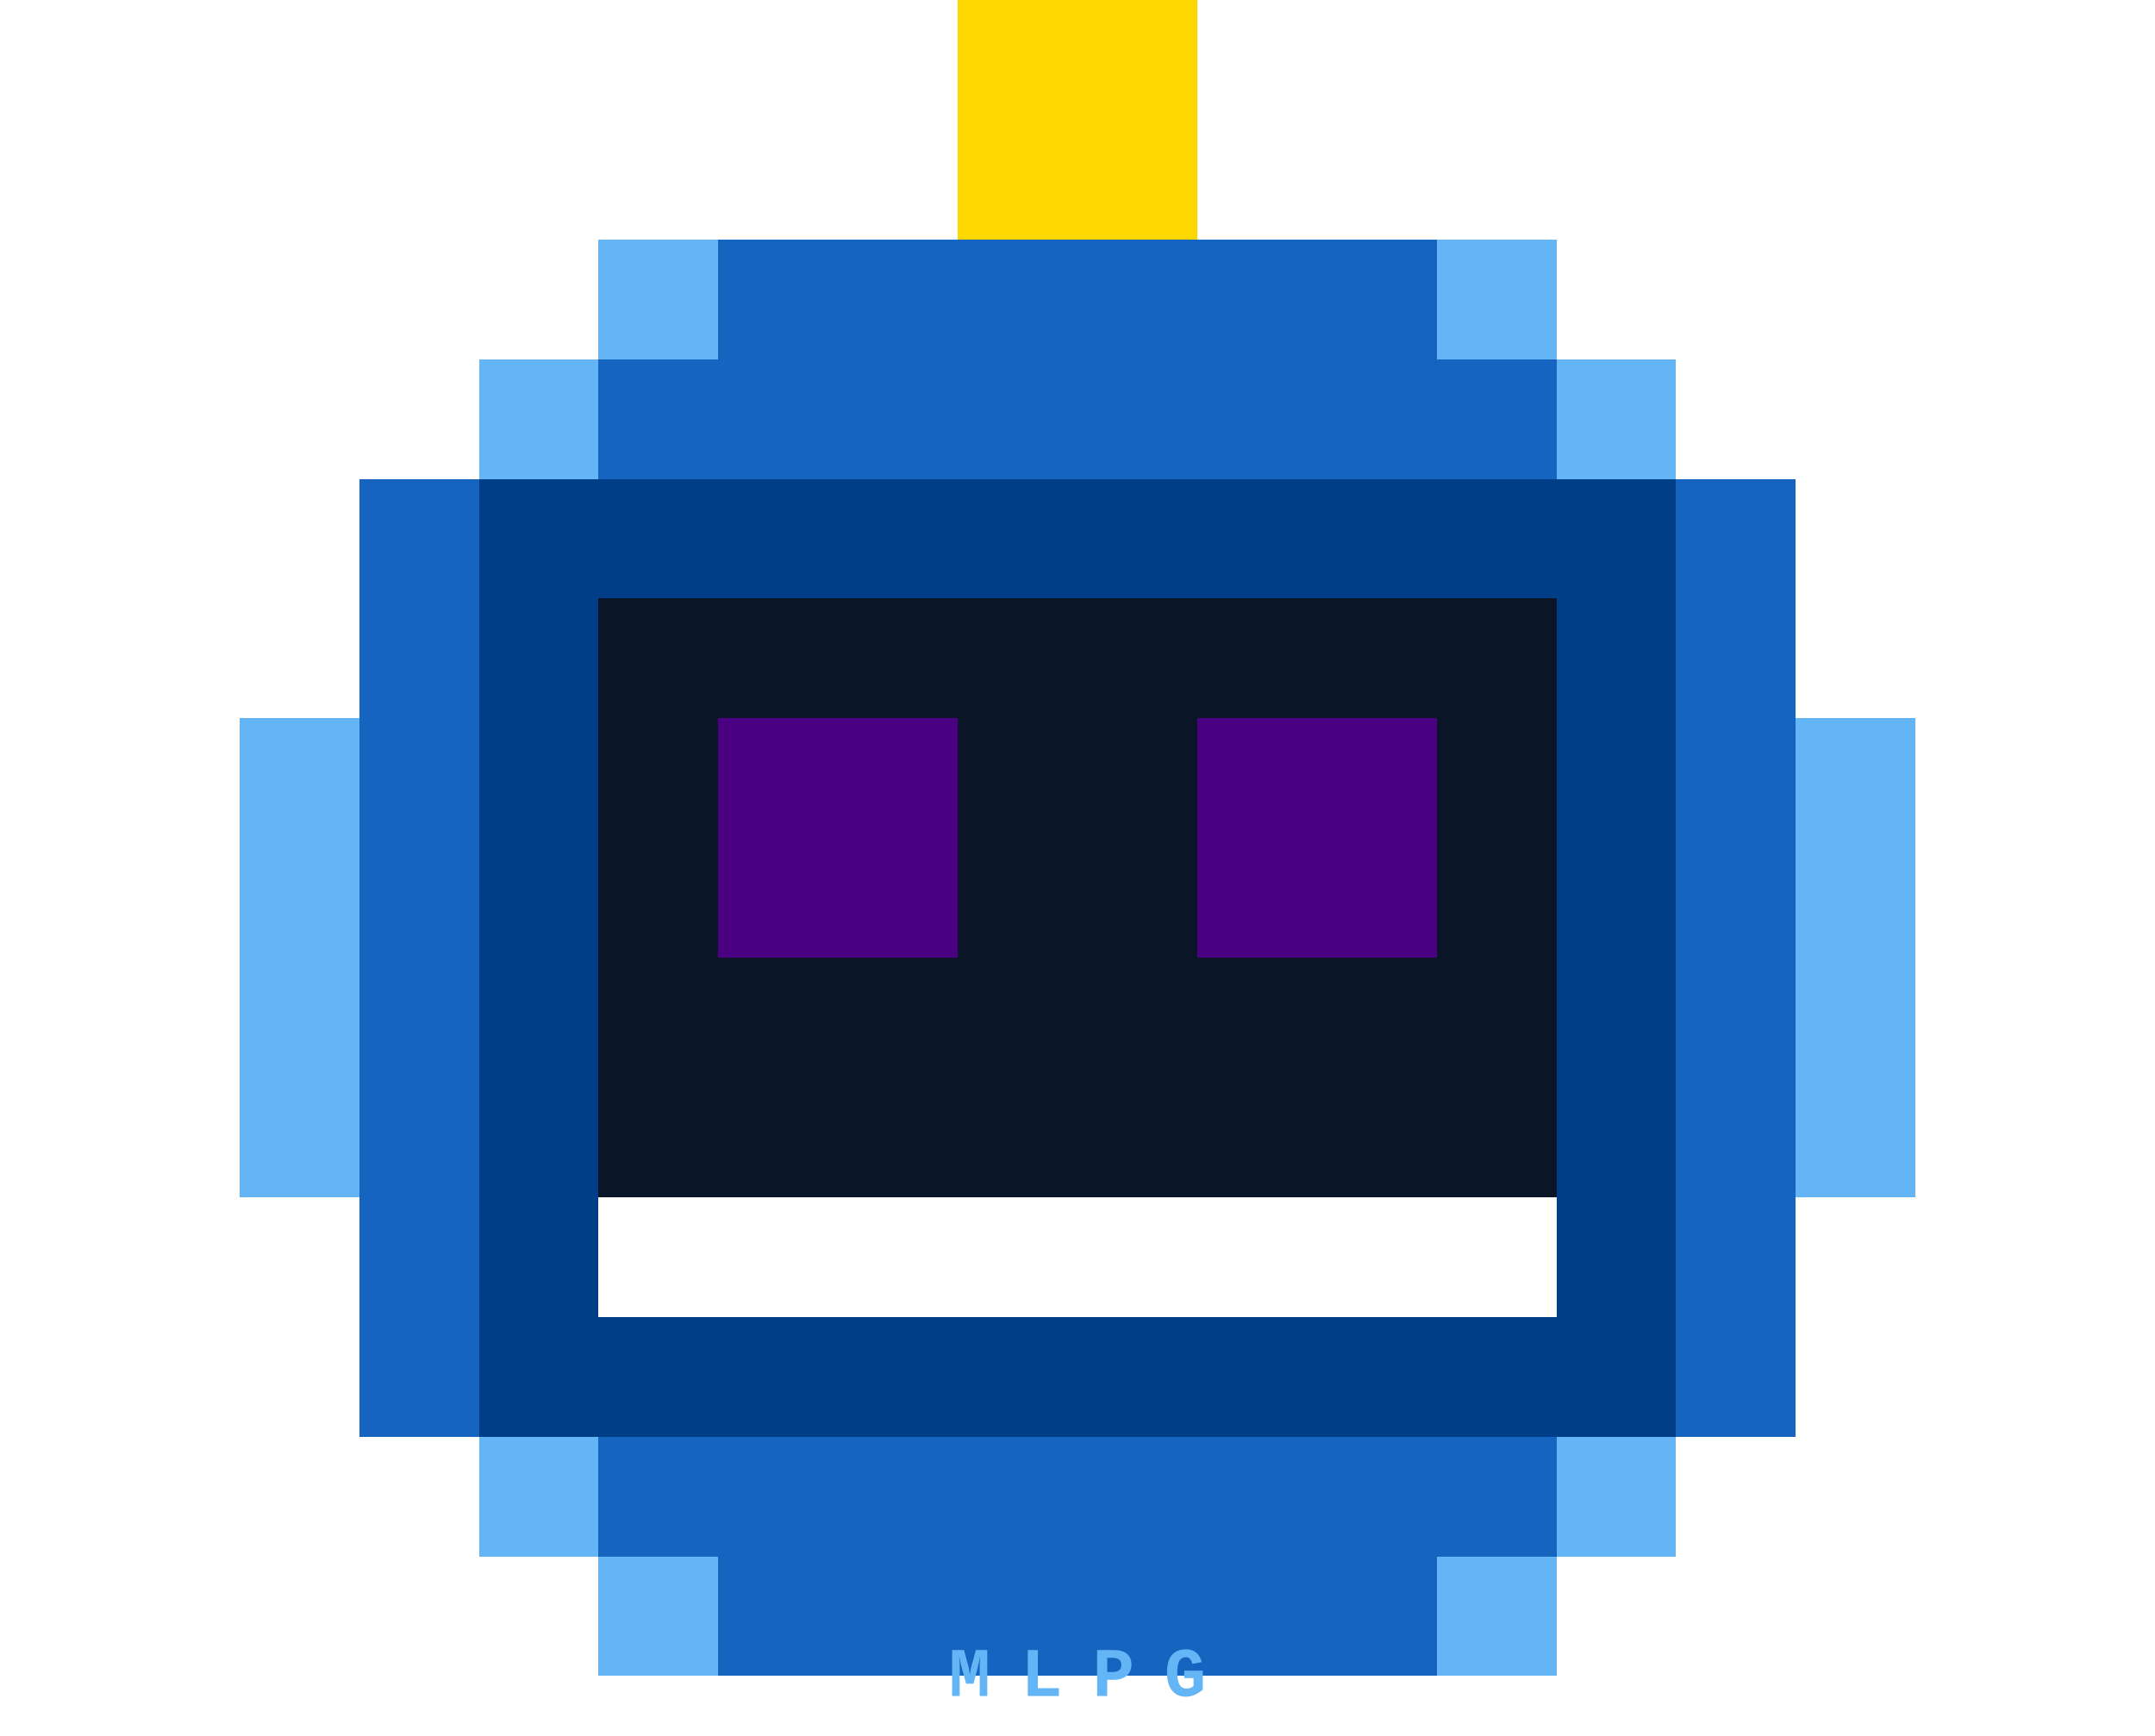
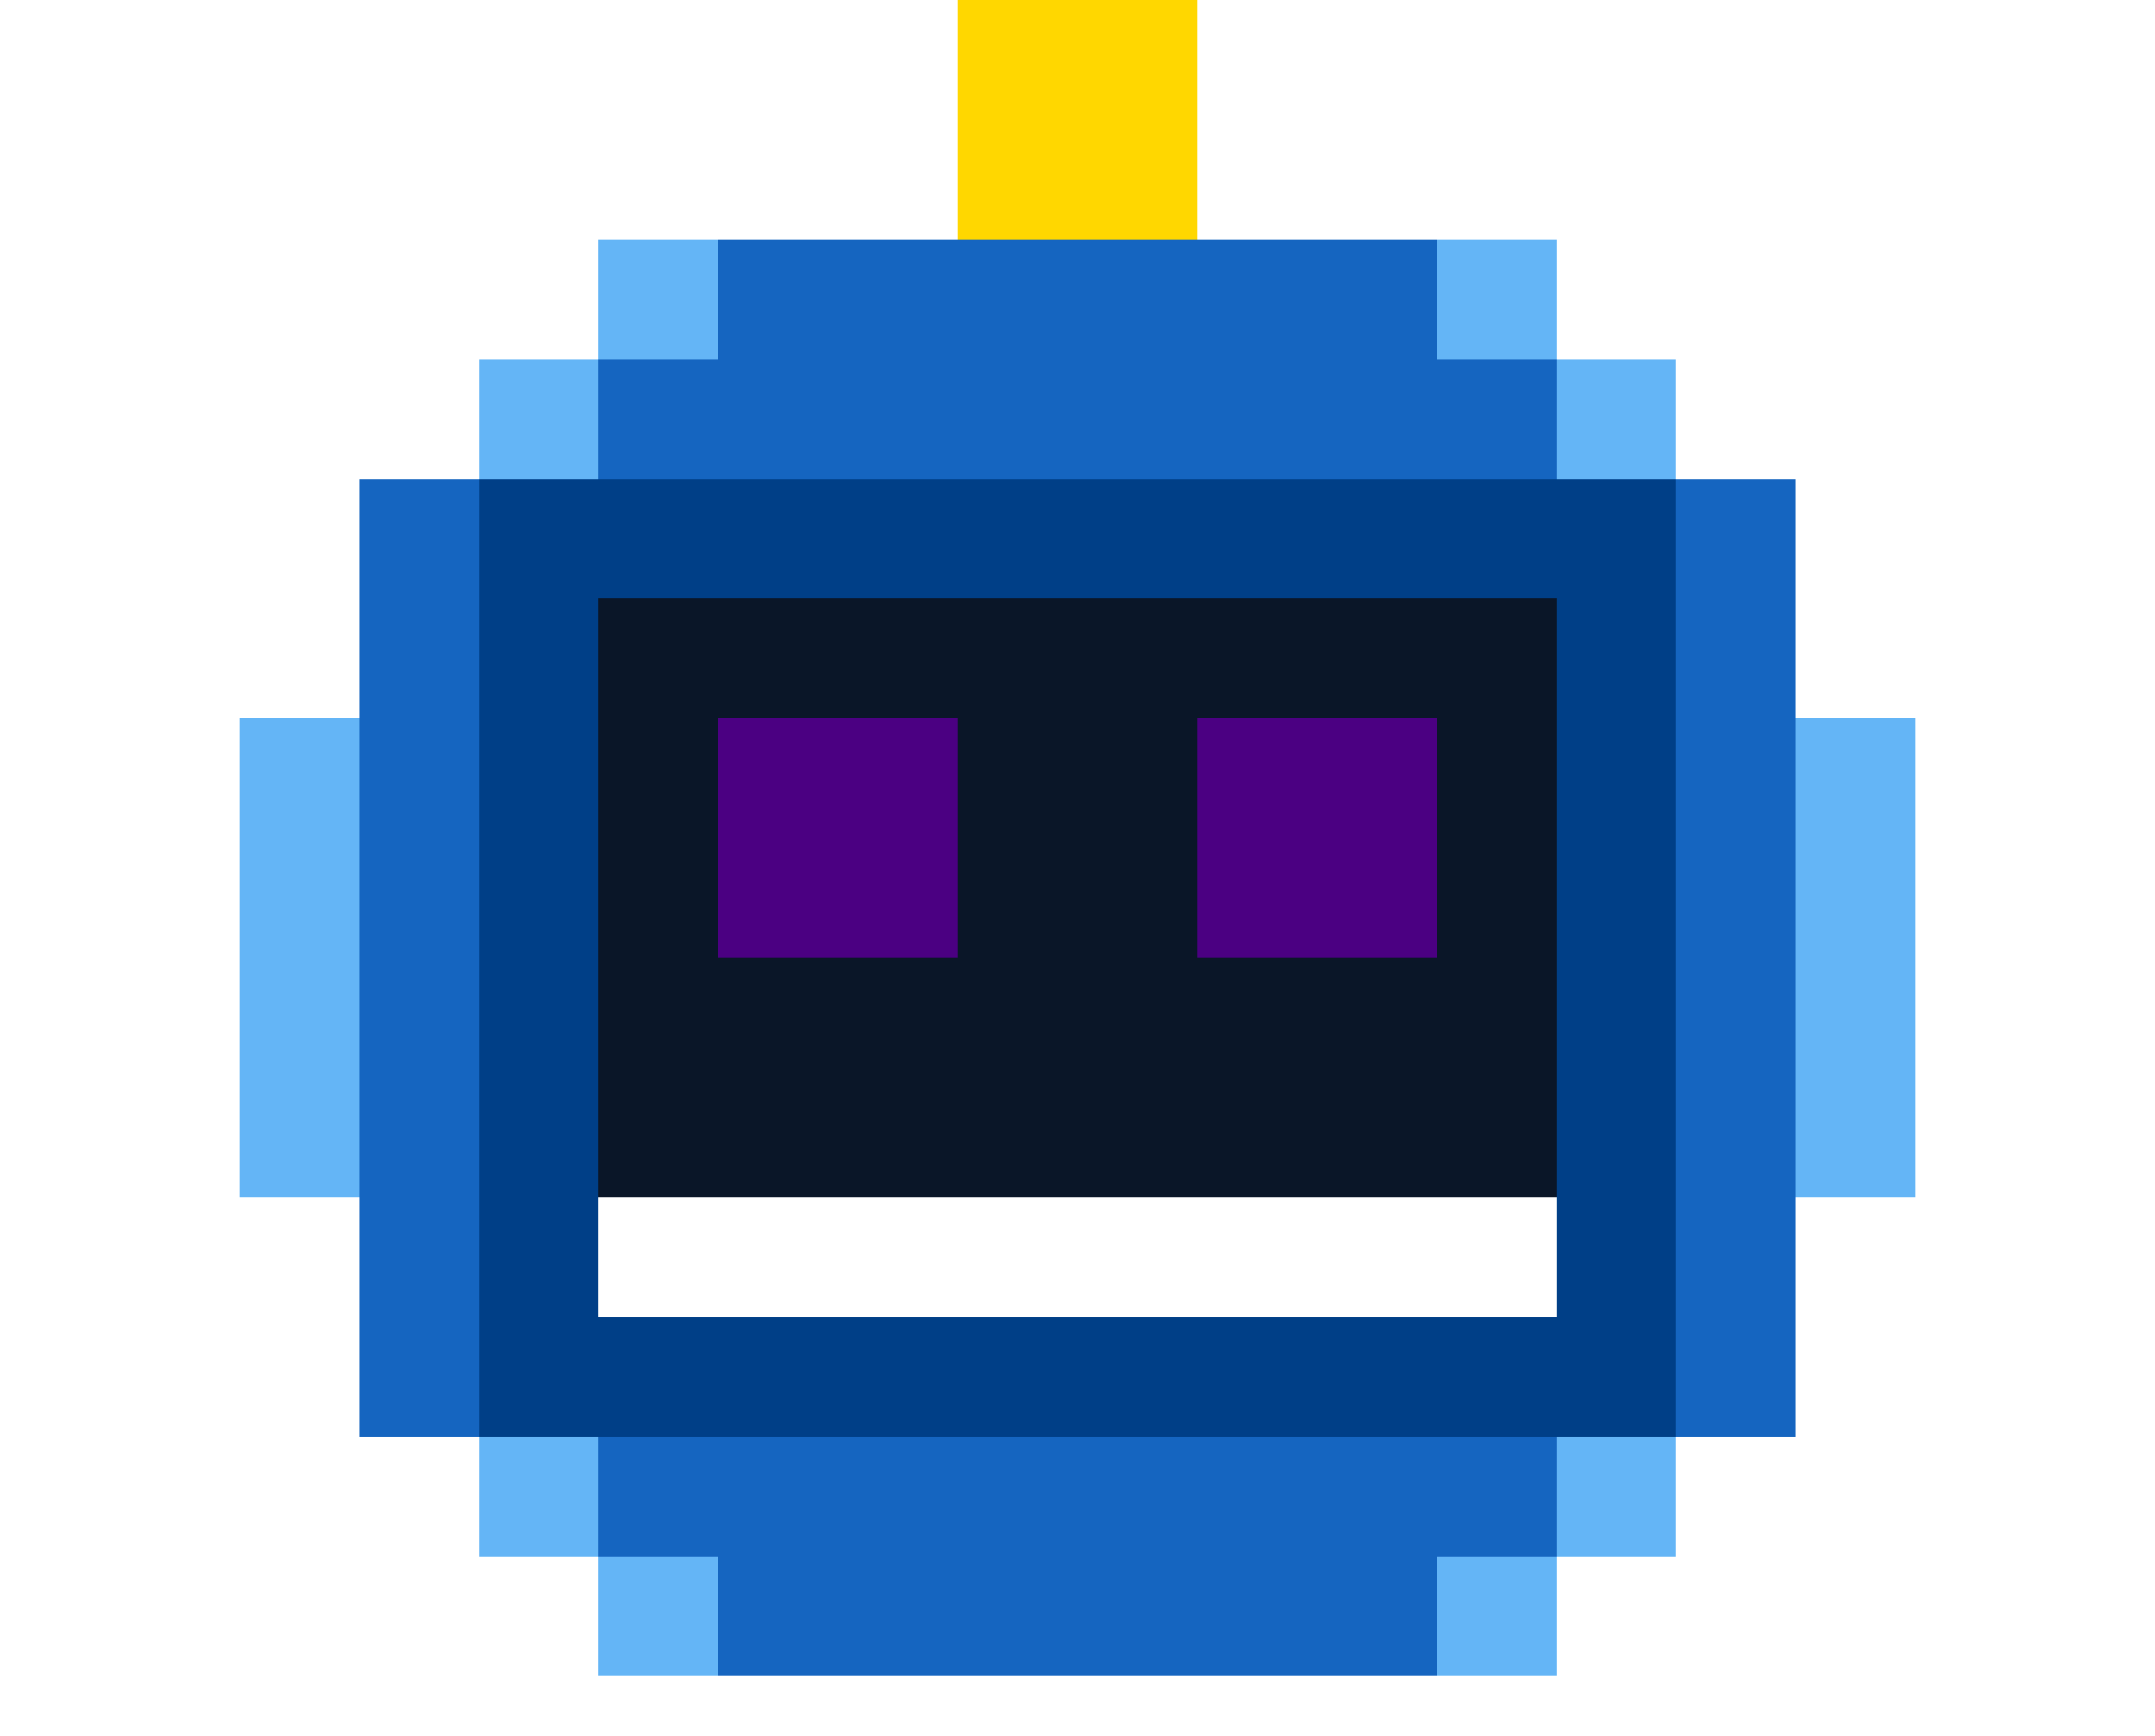
<svg xmlns="http://www.w3.org/2000/svg" viewBox="0 0 432 348" width="432" height="348" shape-rendering="crispEdges">
  <defs>
    <style>
    .g{fill:#FFD700}.b3{fill:#64B5F6}.b2{fill:#1565C0}.b1{fill:#003F87}.p{fill:#4B0082}.d{fill:#0A1628}
  </style>
  </defs>
  <rect x="192" y="0" width="24" height="24" class="g" />
  <rect x="216" y="0" width="24" height="24" class="g" />
  <rect x="192" y="24" width="24" height="24" class="g" />
  <rect x="216" y="24" width="24" height="24" class="g" />
  <rect x="120" y="48" width="24" height="24" class="b3" />
  <rect x="144" y="48" width="24" height="24" class="b2" />
  <rect x="168" y="48" width="24" height="24" class="b2" />
  <rect x="192" y="48" width="24" height="24" class="b2" />
  <rect x="216" y="48" width="24" height="24" class="b2" />
  <rect x="240" y="48" width="24" height="24" class="b2" />
  <rect x="264" y="48" width="24" height="24" class="b2" />
  <rect x="288" y="48" width="24" height="24" class="b3" />
  <rect x="96" y="72" width="24" height="24" class="b3" />
  <rect x="120" y="72" width="24" height="24" class="b2" />
  <rect x="144" y="72" width="24" height="24" class="b2" />
  <rect x="168" y="72" width="24" height="24" class="b2" />
  <rect x="192" y="72" width="24" height="24" class="b2" />
  <rect x="216" y="72" width="24" height="24" class="b2" />
  <rect x="240" y="72" width="24" height="24" class="b2" />
  <rect x="264" y="72" width="24" height="24" class="b2" />
  <rect x="288" y="72" width="24" height="24" class="b2" />
  <rect x="312" y="72" width="24" height="24" class="b3" />
  <rect x="72" y="96" width="24" height="24" class="b2" />
  <rect x="96" y="96" width="24" height="24" class="b1" />
  <rect x="120" y="96" width="24" height="24" class="b1" />
  <rect x="144" y="96" width="24" height="24" class="b1" />
  <rect x="168" y="96" width="24" height="24" class="b1" />
  <rect x="192" y="96" width="24" height="24" class="b1" />
  <rect x="216" y="96" width="24" height="24" class="b1" />
  <rect x="240" y="96" width="24" height="24" class="b1" />
  <rect x="264" y="96" width="24" height="24" class="b1" />
  <rect x="288" y="96" width="24" height="24" class="b1" />
  <rect x="312" y="96" width="24" height="24" class="b1" />
  <rect x="336" y="96" width="24" height="24" class="b2" />
  <rect x="48" y="144" width="24" height="24" class="b3" />
  <rect x="360" y="144" width="24" height="24" class="b3" />
  <rect x="48" y="168" width="24" height="24" class="b3" />
  <rect x="360" y="168" width="24" height="24" class="b3" />
  <rect x="48" y="192" width="24" height="24" class="b3" />
  <rect x="360" y="192" width="24" height="24" class="b3" />
  <rect x="48" y="216" width="24" height="24" class="b3" />
  <rect x="360" y="216" width="24" height="24" class="b3" />
  <rect x="72" y="120" width="24" height="24" class="b2" />
  <rect x="96" y="120" width="24" height="24" class="b1" />
  <rect x="312" y="120" width="24" height="24" class="b1" />
  <rect x="336" y="120" width="24" height="24" class="b2" />
  <rect x="72" y="144" width="24" height="24" class="b2" />
  <rect x="96" y="144" width="24" height="24" class="b1" />
  <rect x="312" y="144" width="24" height="24" class="b1" />
  <rect x="336" y="144" width="24" height="24" class="b2" />
  <rect x="72" y="168" width="24" height="24" class="b2" />
  <rect x="96" y="168" width="24" height="24" class="b1" />
  <rect x="312" y="168" width="24" height="24" class="b1" />
  <rect x="336" y="168" width="24" height="24" class="b2" />
  <rect x="72" y="192" width="24" height="24" class="b2" />
  <rect x="96" y="192" width="24" height="24" class="b1" />
  <rect x="312" y="192" width="24" height="24" class="b1" />
  <rect x="336" y="192" width="24" height="24" class="b2" />
  <rect x="72" y="216" width="24" height="24" class="b2" />
  <rect x="96" y="216" width="24" height="24" class="b1" />
  <rect x="312" y="216" width="24" height="24" class="b1" />
  <rect x="336" y="216" width="24" height="24" class="b2" />
  <rect x="72" y="240" width="24" height="24" class="b2" />
  <rect x="96" y="240" width="24" height="24" class="b1" />
  <rect x="312" y="240" width="24" height="24" class="b1" />
  <rect x="336" y="240" width="24" height="24" class="b2" />
  <rect x="120" y="120" width="192" height="120" class="d" />
  <rect x="144" y="144" width="24" height="24" class="p" />
  <rect x="168" y="144" width="24" height="24" class="p" />
  <rect x="144" y="168" width="24" height="24" class="p" />
  <rect x="168" y="168" width="24" height="24" class="p" />
  <rect x="240" y="144" width="24" height="24" class="p" />
  <rect x="264" y="144" width="24" height="24" class="p" />
  <rect x="240" y="168" width="24" height="24" class="p" />
  <rect x="264" y="168" width="24" height="24" class="p" />
  <rect x="72" y="264" width="24" height="24" class="b2" />
  <rect x="96" y="264" width="24" height="24" class="b1" />
  <rect x="120" y="264" width="24" height="24" class="b1" />
  <rect x="144" y="264" width="24" height="24" class="b1" />
  <rect x="168" y="264" width="24" height="24" class="b1" />
  <rect x="192" y="264" width="24" height="24" class="b1" />
  <rect x="216" y="264" width="24" height="24" class="b1" />
  <rect x="240" y="264" width="24" height="24" class="b1" />
  <rect x="264" y="264" width="24" height="24" class="b1" />
  <rect x="288" y="264" width="24" height="24" class="b1" />
  <rect x="312" y="264" width="24" height="24" class="b1" />
  <rect x="336" y="264" width="24" height="24" class="b2" />
  <rect x="96" y="288" width="24" height="24" class="b3" />
  <rect x="120" y="288" width="24" height="24" class="b2" />
  <rect x="144" y="288" width="24" height="24" class="b2" />
  <rect x="168" y="288" width="24" height="24" class="b2" />
  <rect x="192" y="288" width="24" height="24" class="b2" />
  <rect x="216" y="288" width="24" height="24" class="b2" />
  <rect x="240" y="288" width="24" height="24" class="b2" />
  <rect x="264" y="288" width="24" height="24" class="b2" />
  <rect x="288" y="288" width="24" height="24" class="b2" />
  <rect x="312" y="288" width="24" height="24" class="b3" />
  <rect x="120" y="312" width="24" height="24" class="b3" />
  <rect x="144" y="312" width="24" height="24" class="b2" />
  <rect x="168" y="312" width="24" height="24" class="b2" />
  <rect x="192" y="312" width="24" height="24" class="b2" />
  <rect x="216" y="312" width="24" height="24" class="b2" />
  <rect x="240" y="312" width="24" height="24" class="b2" />
  <rect x="264" y="312" width="24" height="24" class="b2" />
  <rect x="288" y="312" width="24" height="24" class="b3" />
-   <text x="216" y="340" text-anchor="middle" font-family="'Courier New',monospace" font-size="14" font-weight="bold" fill="#64B5F6" letter-spacing="6">MLPG</text>
</svg>
